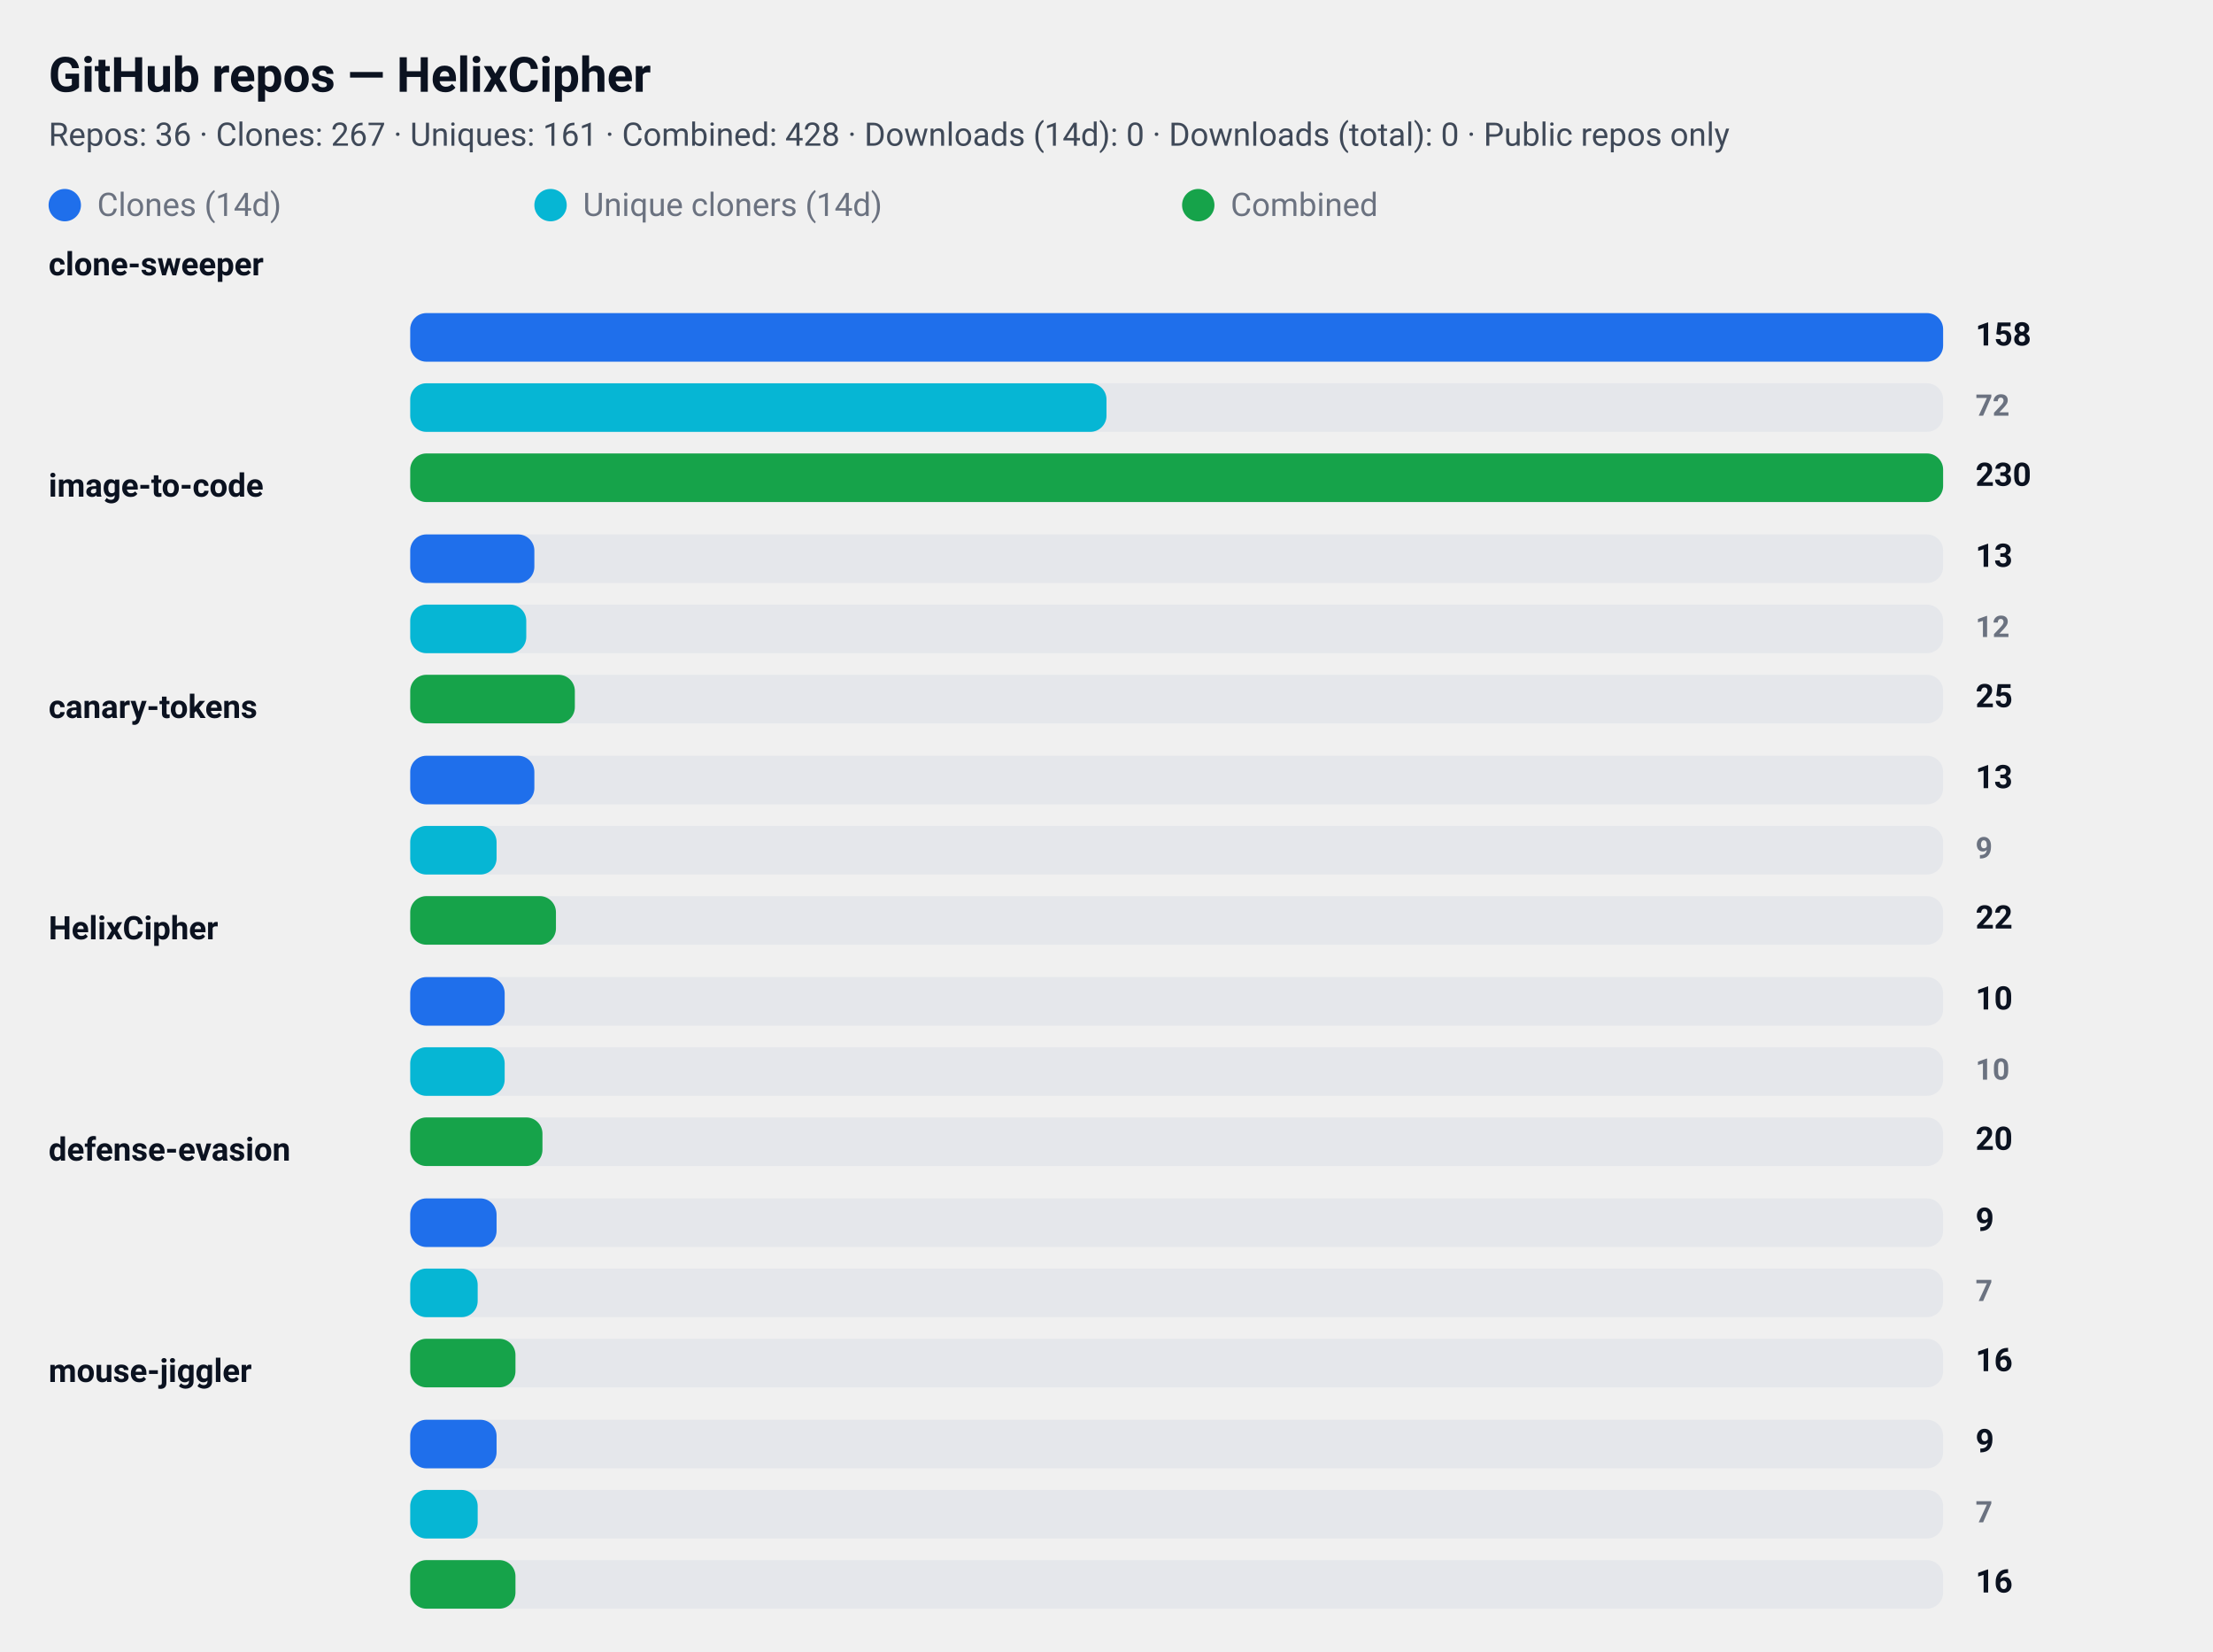
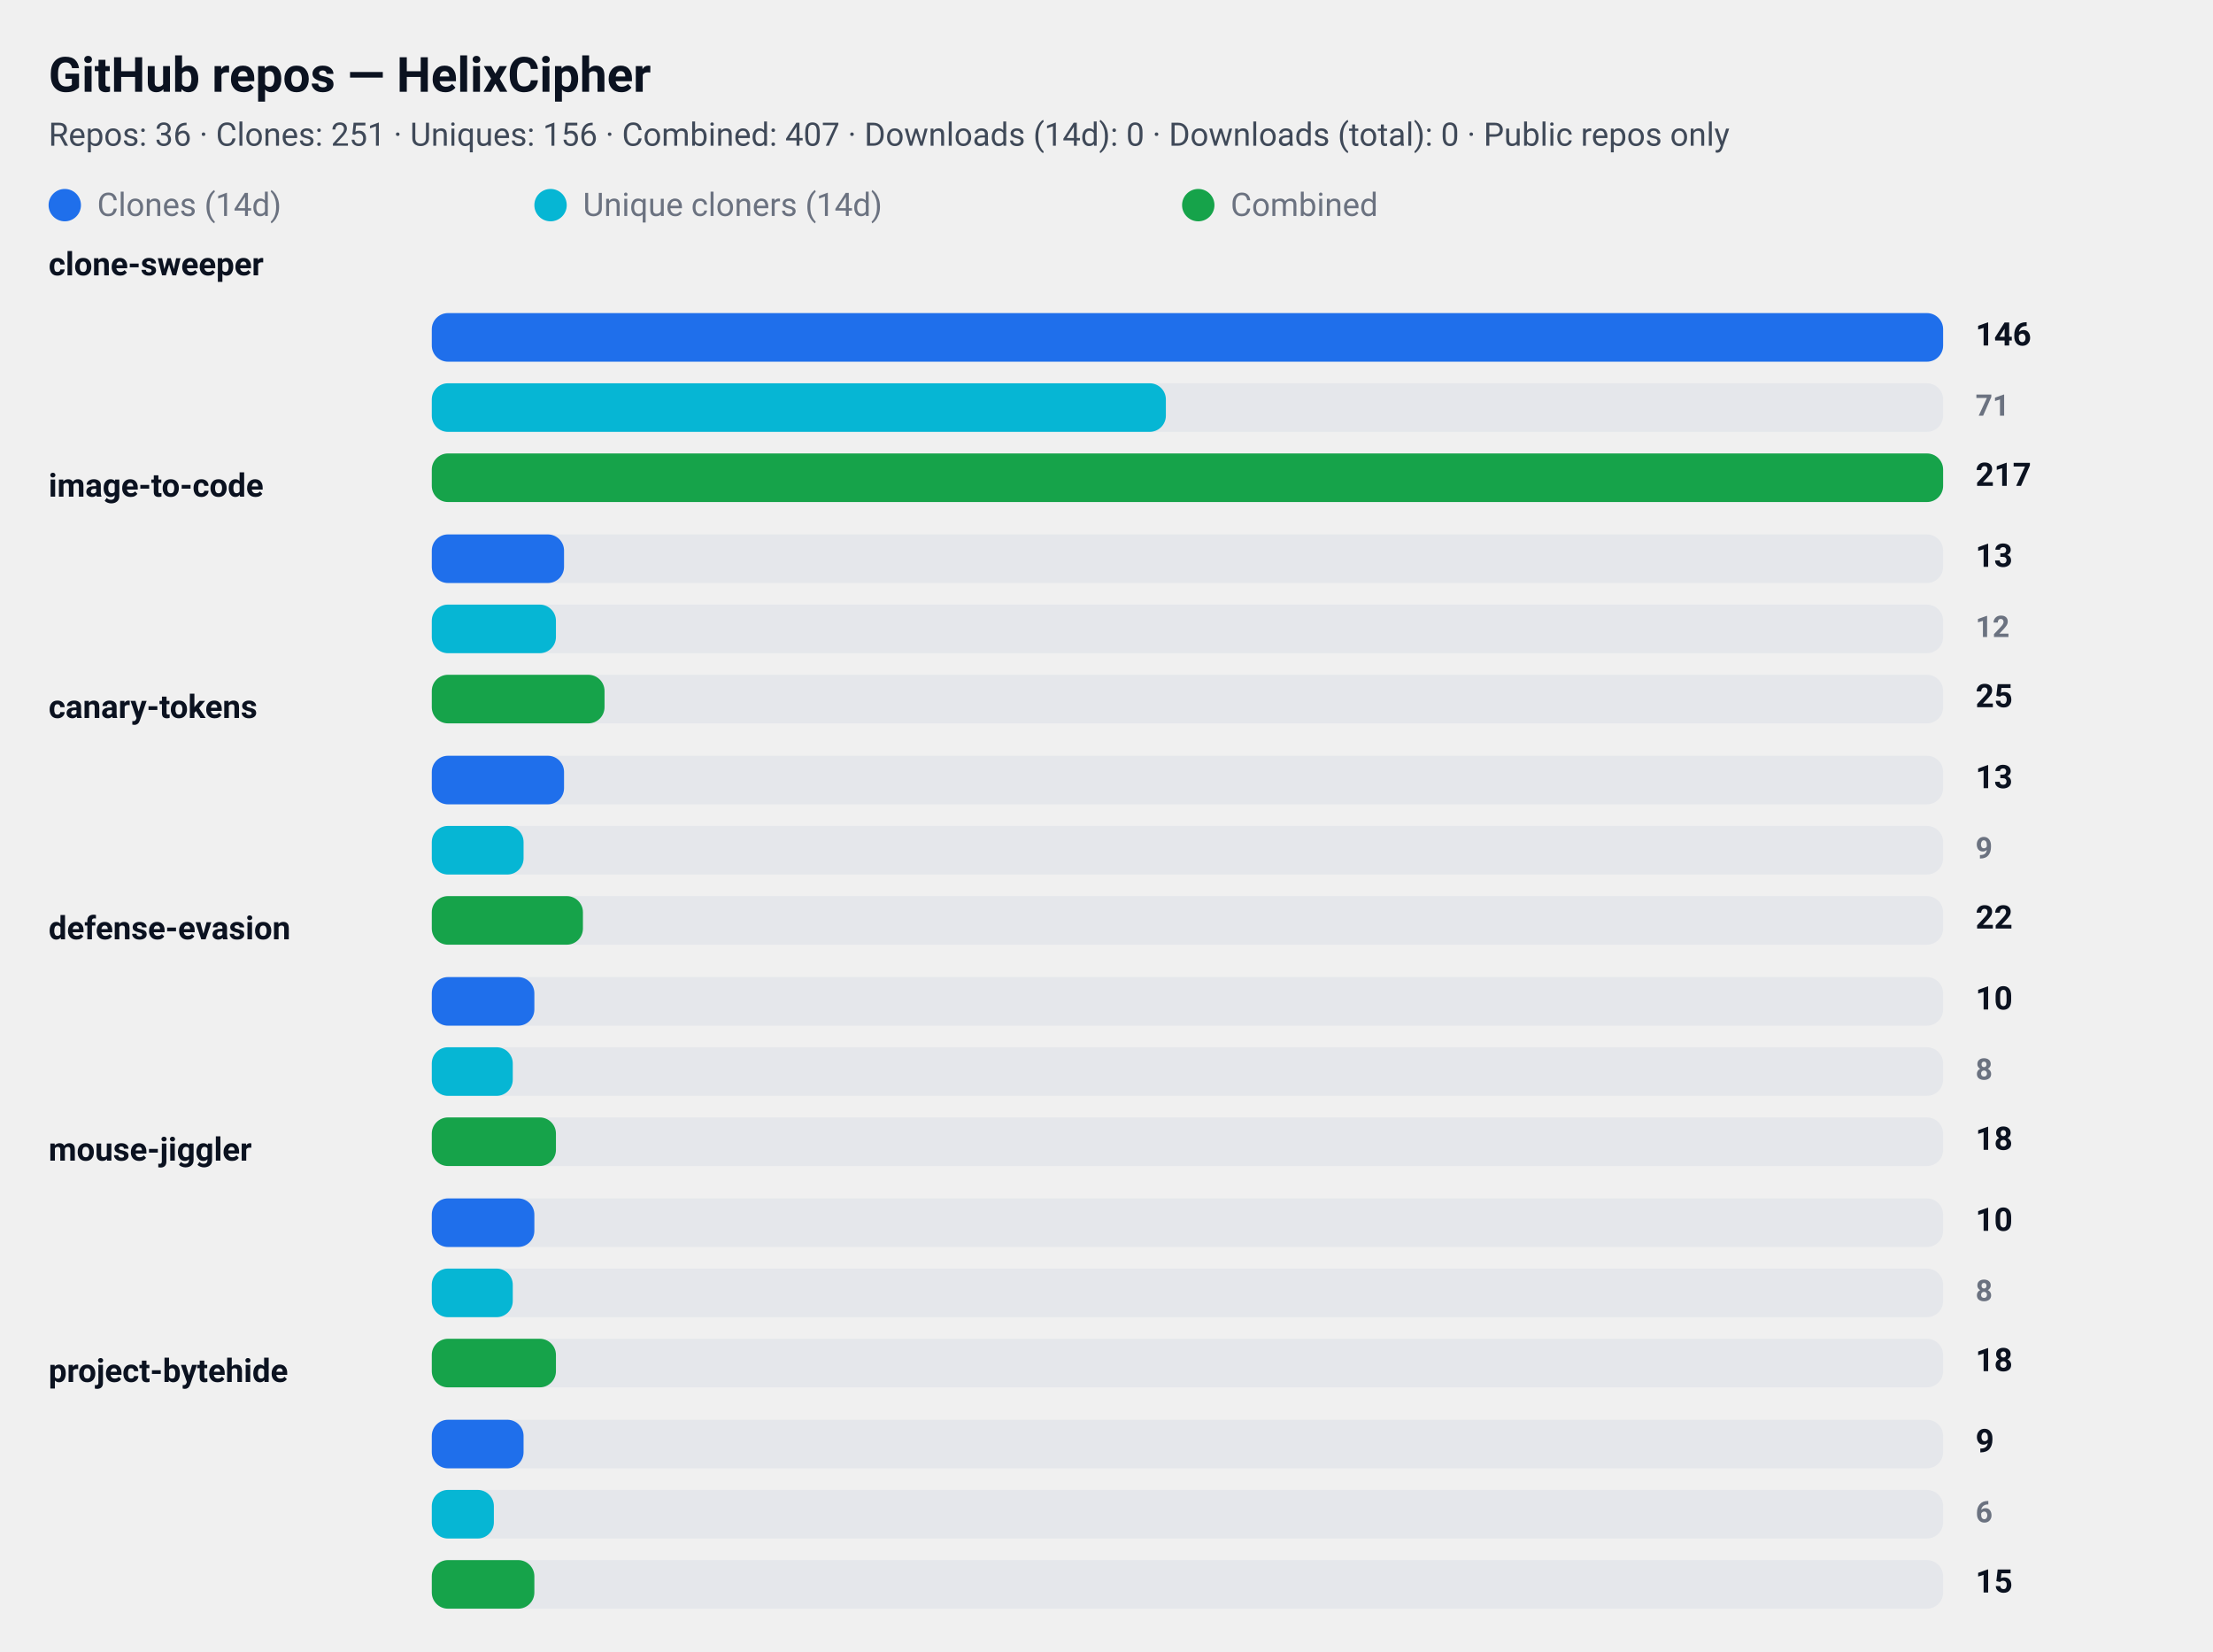
<svg xmlns="http://www.w3.org/2000/svg" width="820" height="612" viewBox="0 0 820 612" role="img" aria-label="GitHub repository clone statistics">
  <style>
  .card  { font-family: "Segoe UI", Roboto, "Helvetica Neue", Arial, sans-serif; }
  .title { font-weight: 700; font-size: 18px; fill: #0b1220; }
  .meta  { font-weight: 400; font-size: 12px; fill: #374151; opacity: 0.95; }
  .label { font-weight: 600; font-size: 12px; fill: #0b1220; }
  .count { font-weight: 700; font-size: 12px; fill: #0b1220; text-anchor: start; }
  .count-small { font-weight: 600; font-size: 11px; fill:#6b7280; text-anchor: start; }
  .muted { font-size:12px; fill:#6b7280; }

  .bar-clone { fill: #1f6feb; rx:6; }
  .bar-uniq  { fill: #06b6d4; rx:6; }
  .bar-comb  { fill: #16a34a; rx:6; }

  .bar-bg { fill: #e5e7eb; rx:6; }
  @media (prefers-color-scheme: dark) {
    .title, .meta, .label, .count, .count-small, .muted { fill: #ffffff; }
    .meta, .count-small { opacity: 0.9; }
  }
</style>
  <rect x="0" y="0" width="820" height="612" rx="12" fill="transparent" />
  <text x="18" y="34" class="title card">GitHub repos — HelixCipher</text>
-   <text x="18" y="54" class="meta card">Repos: 36 · Clones: 267 · Uniques: 161 · Combined: 428 · Downloads (14d): 0 · Downloads (total): 0 · Public repos only</text>
+   <text x="18" y="54" class="meta card">Repos: 36 · Clones: 251 · Uniques: 156 · Combined: 407 · Downloads (14d): 0 · Downloads (total): 0 · Public repos only</text>
  <g id="legend">
    <rect x="18" y="70" width="12" height="12" class="bar-clone" />
    <text x="36" y="80" class="muted card">Clones (14d)</text>
    <rect x="198" y="70" width="12" height="12" class="bar-uniq" />
    <text x="216" y="80" class="muted card">Unique cloners (14d)</text>
    <rect x="438" y="70" width="12" height="12" class="bar-comb" />
    <text x="456" y="80" class="muted card">Combined</text>
  </g>
  <text x="18" y="102" class="label card">clone-sweeper</text>
-   <rect x="152" y="116" width="568" height="18" class="bar-bg" />
-   <rect x="152" y="116" width="568" height="18" class="bar-clone" />
-   <text x="732" y="128" class="count card">158</text>
-   <rect x="152" y="142" width="568" height="18" class="bar-bg" />
-   <rect x="152" y="142" width="258" height="18" class="bar-uniq" />
-   <text x="732" y="154" class="count-small card">72</text>
-   <rect x="152" y="168" width="568" height="18" class="bar-bg" />
-   <rect x="152" y="168" width="568" height="18" class="bar-comb" />
-   <text x="732" y="180" class="count card">230</text>
+   <rect x="160" y="116" width="560" height="18" class="bar-bg" />
+   <rect x="160" y="116" width="560" height="18" class="bar-clone" />
+   <text x="732" y="128" class="count card">146</text>
+   <rect x="160" y="142" width="560" height="18" class="bar-bg" />
+   <rect x="160" y="142" width="272" height="18" class="bar-uniq" />
+   <text x="732" y="154" class="count-small card">71</text>
+   <rect x="160" y="168" width="560" height="18" class="bar-bg" />
+   <rect x="160" y="168" width="560" height="18" class="bar-comb" />
+   <text x="732" y="180" class="count card">217</text>
  <text x="18" y="184" class="label card">image-to-code</text>
-   <rect x="152" y="198" width="568" height="18" class="bar-bg" />
-   <rect x="152" y="198" width="46" height="18" class="bar-clone" />
+   <rect x="160" y="198" width="560" height="18" class="bar-bg" />
+   <rect x="160" y="198" width="49" height="18" class="bar-clone" />
  <text x="732" y="210" class="count card">13</text>
-   <rect x="152" y="224" width="568" height="18" class="bar-bg" />
-   <rect x="152" y="224" width="43" height="18" class="bar-uniq" />
+   <rect x="160" y="224" width="560" height="18" class="bar-bg" />
+   <rect x="160" y="224" width="46" height="18" class="bar-uniq" />
  <text x="732" y="236" class="count-small card">12</text>
-   <rect x="152" y="250" width="568" height="18" class="bar-bg" />
-   <rect x="152" y="250" width="61" height="18" class="bar-comb" />
+   <rect x="160" y="250" width="560" height="18" class="bar-bg" />
+   <rect x="160" y="250" width="64" height="18" class="bar-comb" />
  <text x="732" y="262" class="count card">25</text>
  <text x="18" y="266" class="label card">canary-tokens</text>
-   <rect x="152" y="280" width="568" height="18" class="bar-bg" />
-   <rect x="152" y="280" width="46" height="18" class="bar-clone" />
+   <rect x="160" y="280" width="560" height="18" class="bar-bg" />
+   <rect x="160" y="280" width="49" height="18" class="bar-clone" />
  <text x="732" y="292" class="count card">13</text>
-   <rect x="152" y="306" width="568" height="18" class="bar-bg" />
-   <rect x="152" y="306" width="32" height="18" class="bar-uniq" />
+   <rect x="160" y="306" width="560" height="18" class="bar-bg" />
+   <rect x="160" y="306" width="34" height="18" class="bar-uniq" />
  <text x="732" y="318" class="count-small card">9</text>
-   <rect x="152" y="332" width="568" height="18" class="bar-bg" />
-   <rect x="152" y="332" width="54" height="18" class="bar-comb" />
+   <rect x="160" y="332" width="560" height="18" class="bar-bg" />
+   <rect x="160" y="332" width="56" height="18" class="bar-comb" />
  <text x="732" y="344" class="count card">22</text>
-   <text x="18" y="348" class="label card">HelixCipher</text>
-   <rect x="152" y="362" width="568" height="18" class="bar-bg" />
-   <rect x="152" y="362" width="35" height="18" class="bar-clone" />
+   <text x="18" y="348" class="label card">defense-evasion</text>
+   <rect x="160" y="362" width="560" height="18" class="bar-bg" />
+   <rect x="160" y="362" width="38" height="18" class="bar-clone" />
  <text x="732" y="374" class="count card">10</text>
-   <rect x="152" y="388" width="568" height="18" class="bar-bg" />
-   <rect x="152" y="388" width="35" height="18" class="bar-uniq" />
-   <text x="732" y="400" class="count-small card">10</text>
-   <rect x="152" y="414" width="568" height="18" class="bar-bg" />
-   <rect x="152" y="414" width="49" height="18" class="bar-comb" />
-   <text x="732" y="426" class="count card">20</text>
-   <text x="18" y="430" class="label card">defense-evasion</text>
-   <rect x="152" y="444" width="568" height="18" class="bar-bg" />
-   <rect x="152" y="444" width="32" height="18" class="bar-clone" />
-   <text x="732" y="456" class="count card">9</text>
-   <rect x="152" y="470" width="568" height="18" class="bar-bg" />
-   <rect x="152" y="470" width="25" height="18" class="bar-uniq" />
-   <text x="732" y="482" class="count-small card">7</text>
-   <rect x="152" y="496" width="568" height="18" class="bar-bg" />
-   <rect x="152" y="496" width="39" height="18" class="bar-comb" />
-   <text x="732" y="508" class="count card">16</text>
-   <text x="18" y="512" class="label card">mouse-jiggler</text>
-   <rect x="152" y="526" width="568" height="18" class="bar-bg" />
-   <rect x="152" y="526" width="32" height="18" class="bar-clone" />
+   <rect x="160" y="388" width="560" height="18" class="bar-bg" />
+   <rect x="160" y="388" width="30" height="18" class="bar-uniq" />
+   <text x="732" y="400" class="count-small card">8</text>
+   <rect x="160" y="414" width="560" height="18" class="bar-bg" />
+   <rect x="160" y="414" width="46" height="18" class="bar-comb" />
+   <text x="732" y="426" class="count card">18</text>
+   <text x="18" y="430" class="label card">mouse-jiggler</text>
+   <rect x="160" y="444" width="560" height="18" class="bar-bg" />
+   <rect x="160" y="444" width="38" height="18" class="bar-clone" />
+   <text x="732" y="456" class="count card">10</text>
+   <rect x="160" y="470" width="560" height="18" class="bar-bg" />
+   <rect x="160" y="470" width="30" height="18" class="bar-uniq" />
+   <text x="732" y="482" class="count-small card">8</text>
+   <rect x="160" y="496" width="560" height="18" class="bar-bg" />
+   <rect x="160" y="496" width="46" height="18" class="bar-comb" />
+   <text x="732" y="508" class="count card">18</text>
+   <text x="18" y="512" class="label card">project-bytehide</text>
+   <rect x="160" y="526" width="560" height="18" class="bar-bg" />
+   <rect x="160" y="526" width="34" height="18" class="bar-clone" />
  <text x="732" y="538" class="count card">9</text>
-   <rect x="152" y="552" width="568" height="18" class="bar-bg" />
-   <rect x="152" y="552" width="25" height="18" class="bar-uniq" />
-   <text x="732" y="564" class="count-small card">7</text>
-   <rect x="152" y="578" width="568" height="18" class="bar-bg" />
-   <rect x="152" y="578" width="39" height="18" class="bar-comb" />
-   <text x="732" y="590" class="count card">16</text>
+   <rect x="160" y="552" width="560" height="18" class="bar-bg" />
+   <rect x="160" y="552" width="23" height="18" class="bar-uniq" />
+   <text x="732" y="564" class="count-small card">6</text>
+   <rect x="160" y="578" width="560" height="18" class="bar-bg" />
+   <rect x="160" y="578" width="38" height="18" class="bar-comb" />
+   <text x="732" y="590" class="count card">15</text>
</svg>
